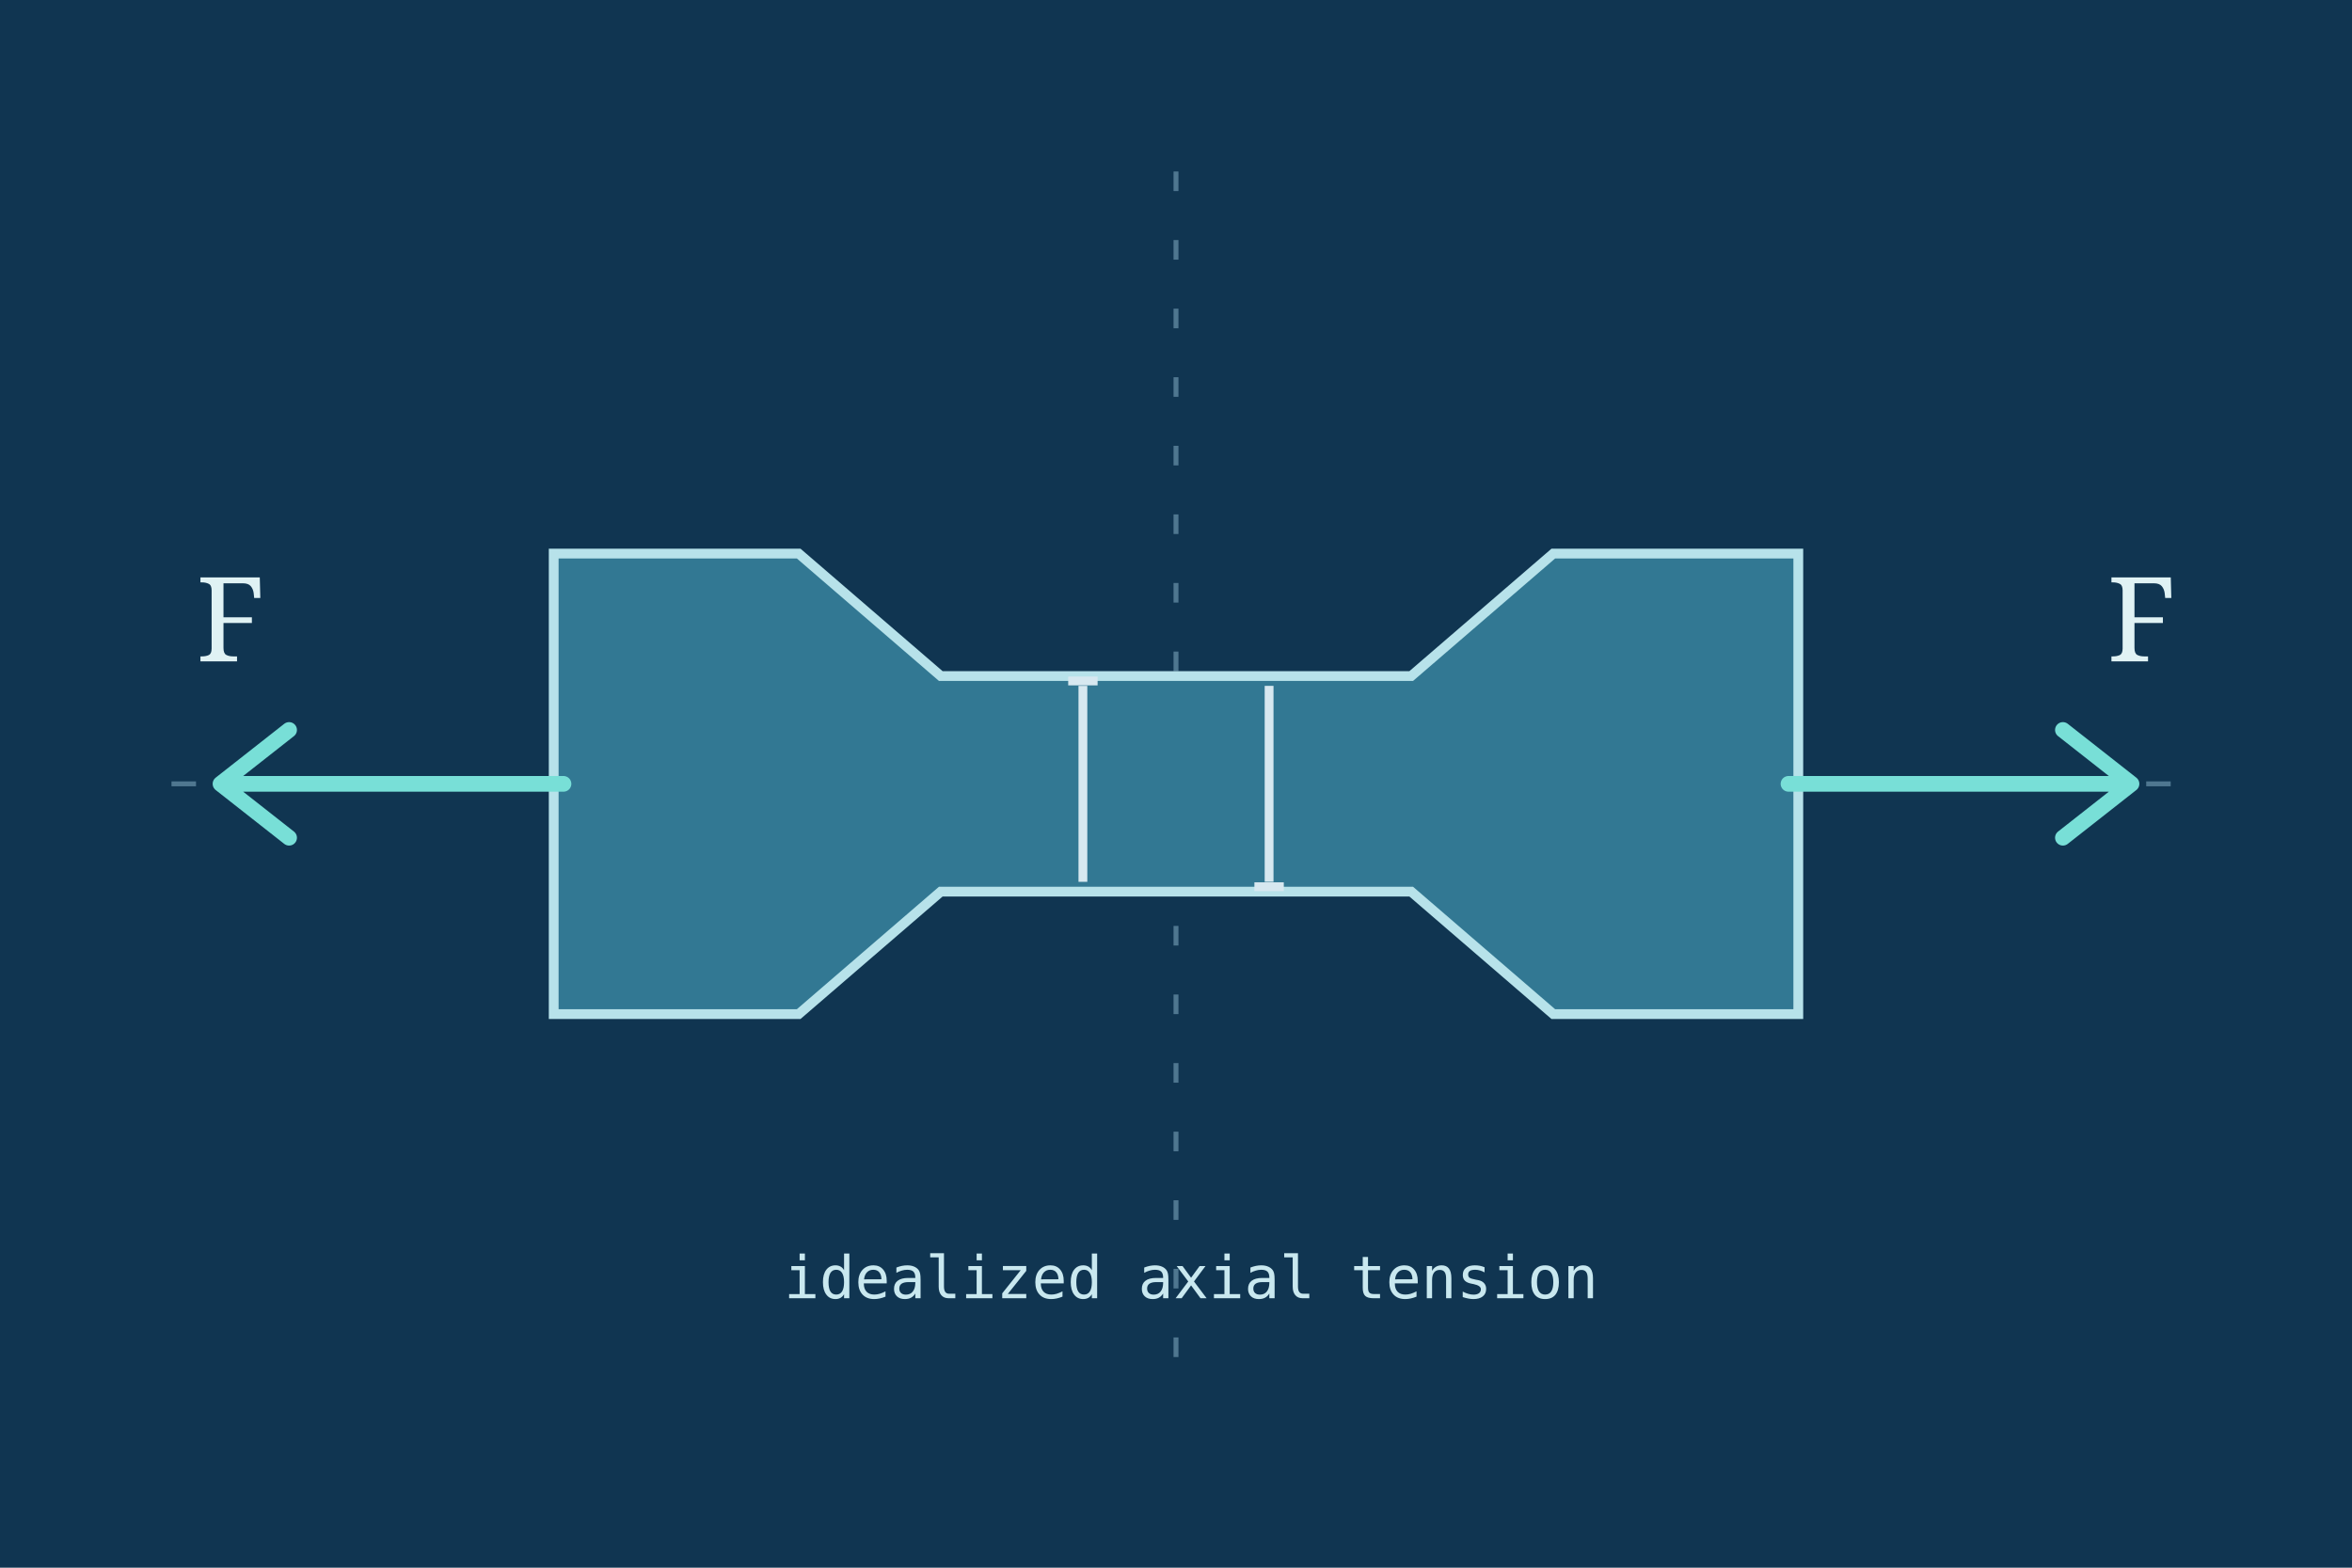
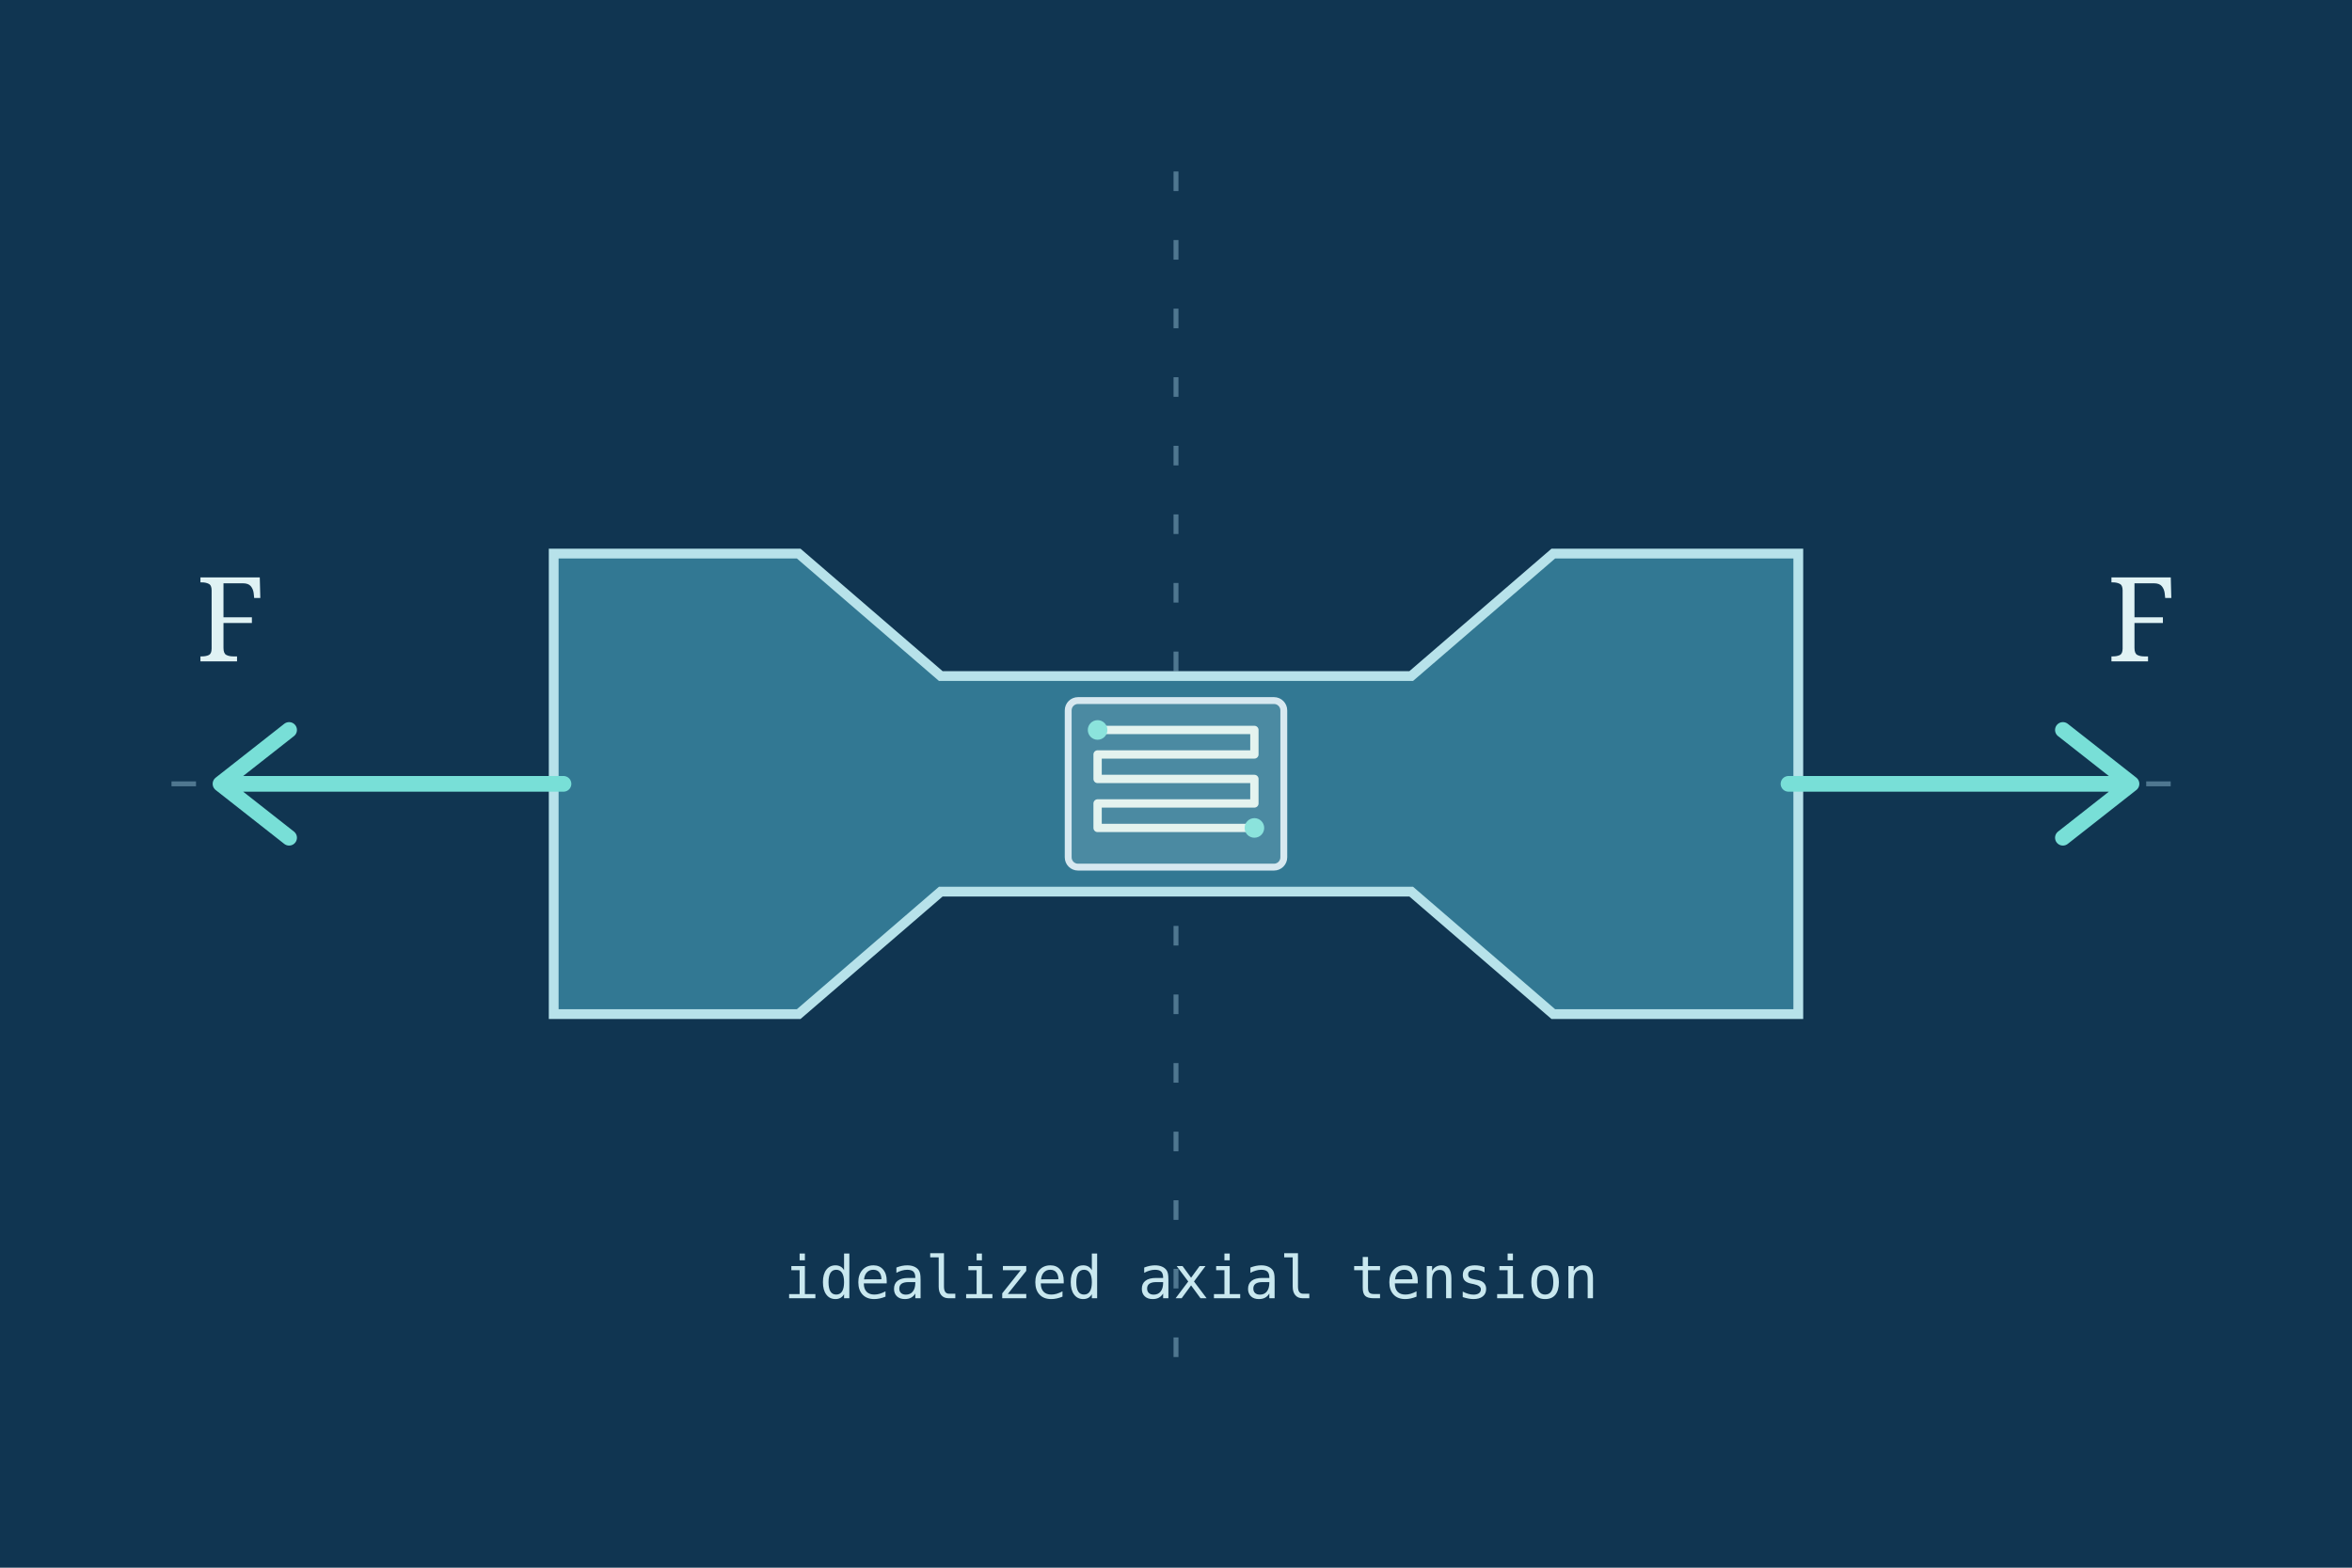
<svg xmlns="http://www.w3.org/2000/svg" class="research-figure-svg" viewBox="0 0 480 320" fill="none" aria-hidden="true" focusable="false">
  <rect width="480" height="320" fill="#103551" />
  <g stroke="#9cc7de" opacity=".45">
    <path d="M35 160H445" stroke-dasharray="5 8" />
    <path d="M240 35V284" stroke-dasharray="4 10" />
  </g>
  <path d="M113 113H163L192 138H288L317 113H367V207H317L288 182H192L163 207H113Z" fill="#327893" stroke="#b7e2ea" stroke-width="2" />
  <g stroke="#78dfd7" stroke-width="3.2" stroke-linecap="round" stroke-linejoin="round">
    <path d="M115 160H45M59 149L45 160L59 171" />
    <path d="M365 160H435M421 149L435 160L421 171" />
  </g>
  <g fill="#e0f2f4" font-family="Georgia,serif" font-size="24">
    <text x="40" y="135">F</text>
    <text x="430" y="135">F</text>
  </g>
-   <g stroke="#d7e8f0" stroke-width="1.8">
-     <path d="M221 140V180M259 140V180M218 139H224M256 181H262" />
+   <g data-sensor="axial-strain-gauge">
+     <rect x="218" y="143" width="44" height="34" rx="2" fill="#d0e9ee" fill-opacity=".16" stroke="#d7e8f0" stroke-width="1.4" />
+     <path data-grid-axis="x" d="M224 149H256V154H224V159H256V164H224V169H256" stroke="#e4f3ef" stroke-width="1.7" stroke-linecap="round" stroke-linejoin="round" />
+     <circle cx="224" cy="149" r="2" fill="#8be3dc" />
+     <circle cx="256" cy="169" r="2" fill="#8be3dc" />
  </g>
  <g fill="#c9e8ef" font-family="monospace" font-size="12">
    <text x="160" y="265">idealized axial tension</text>
  </g>
</svg>
